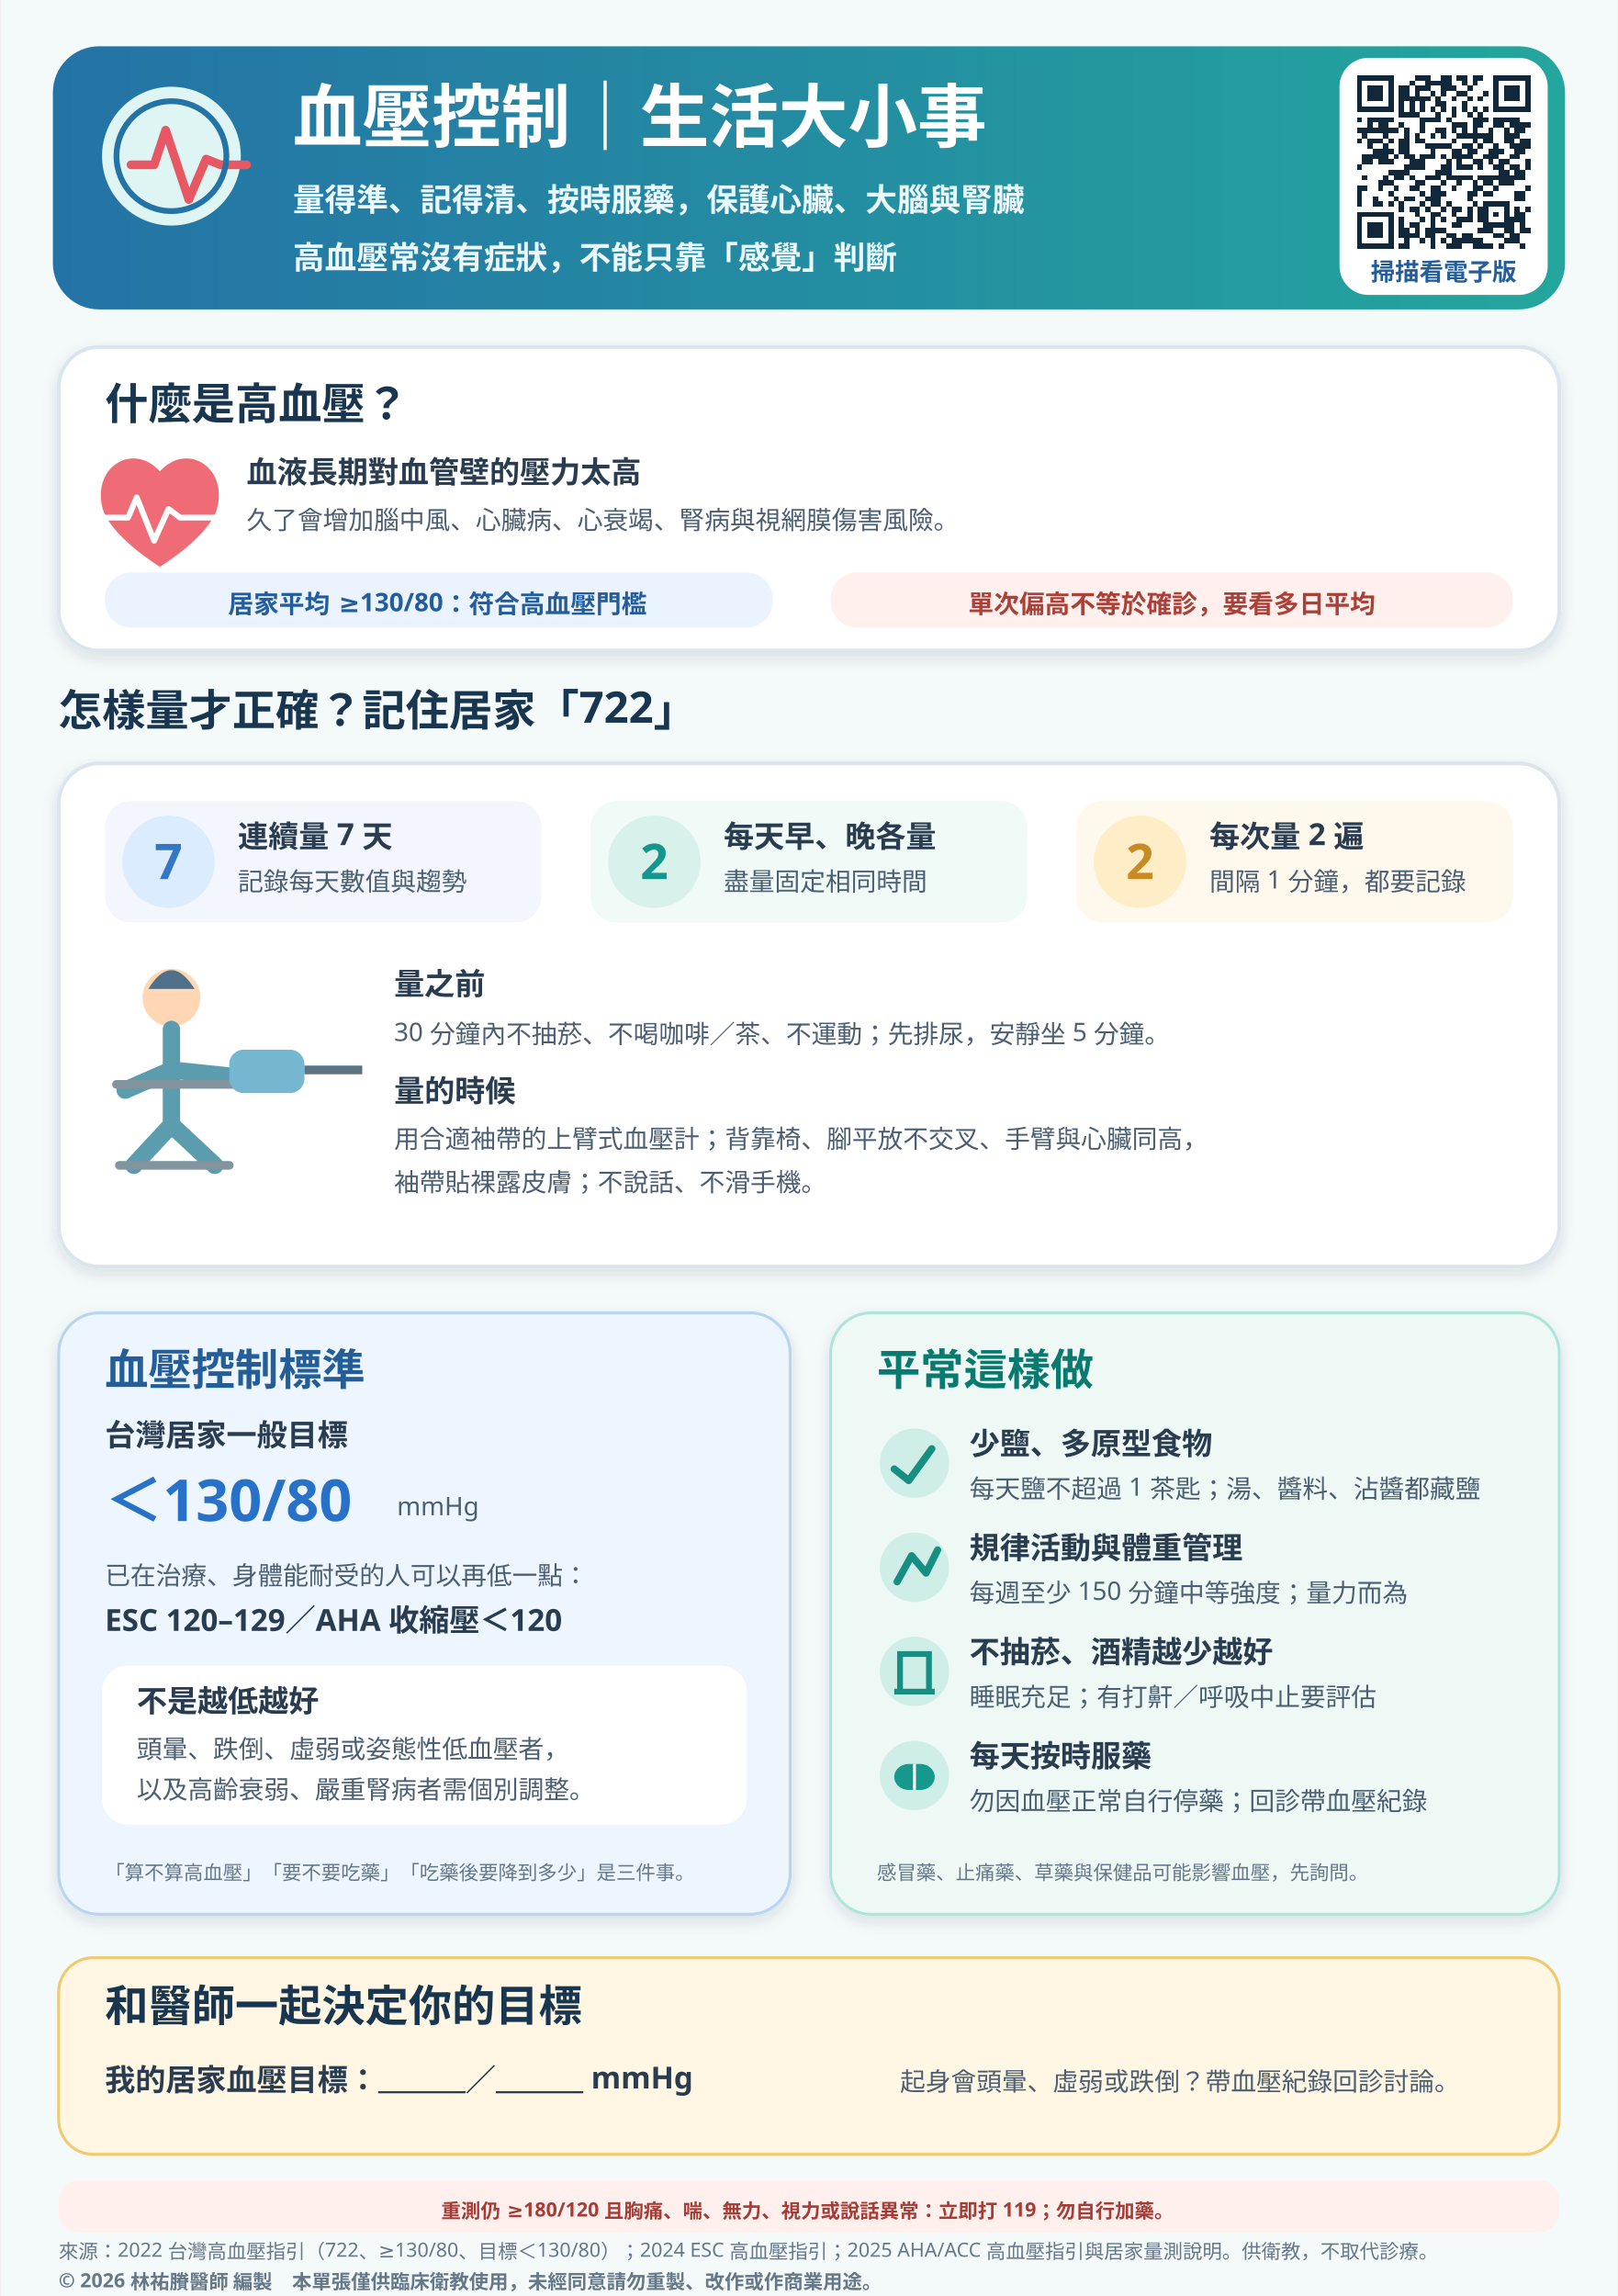
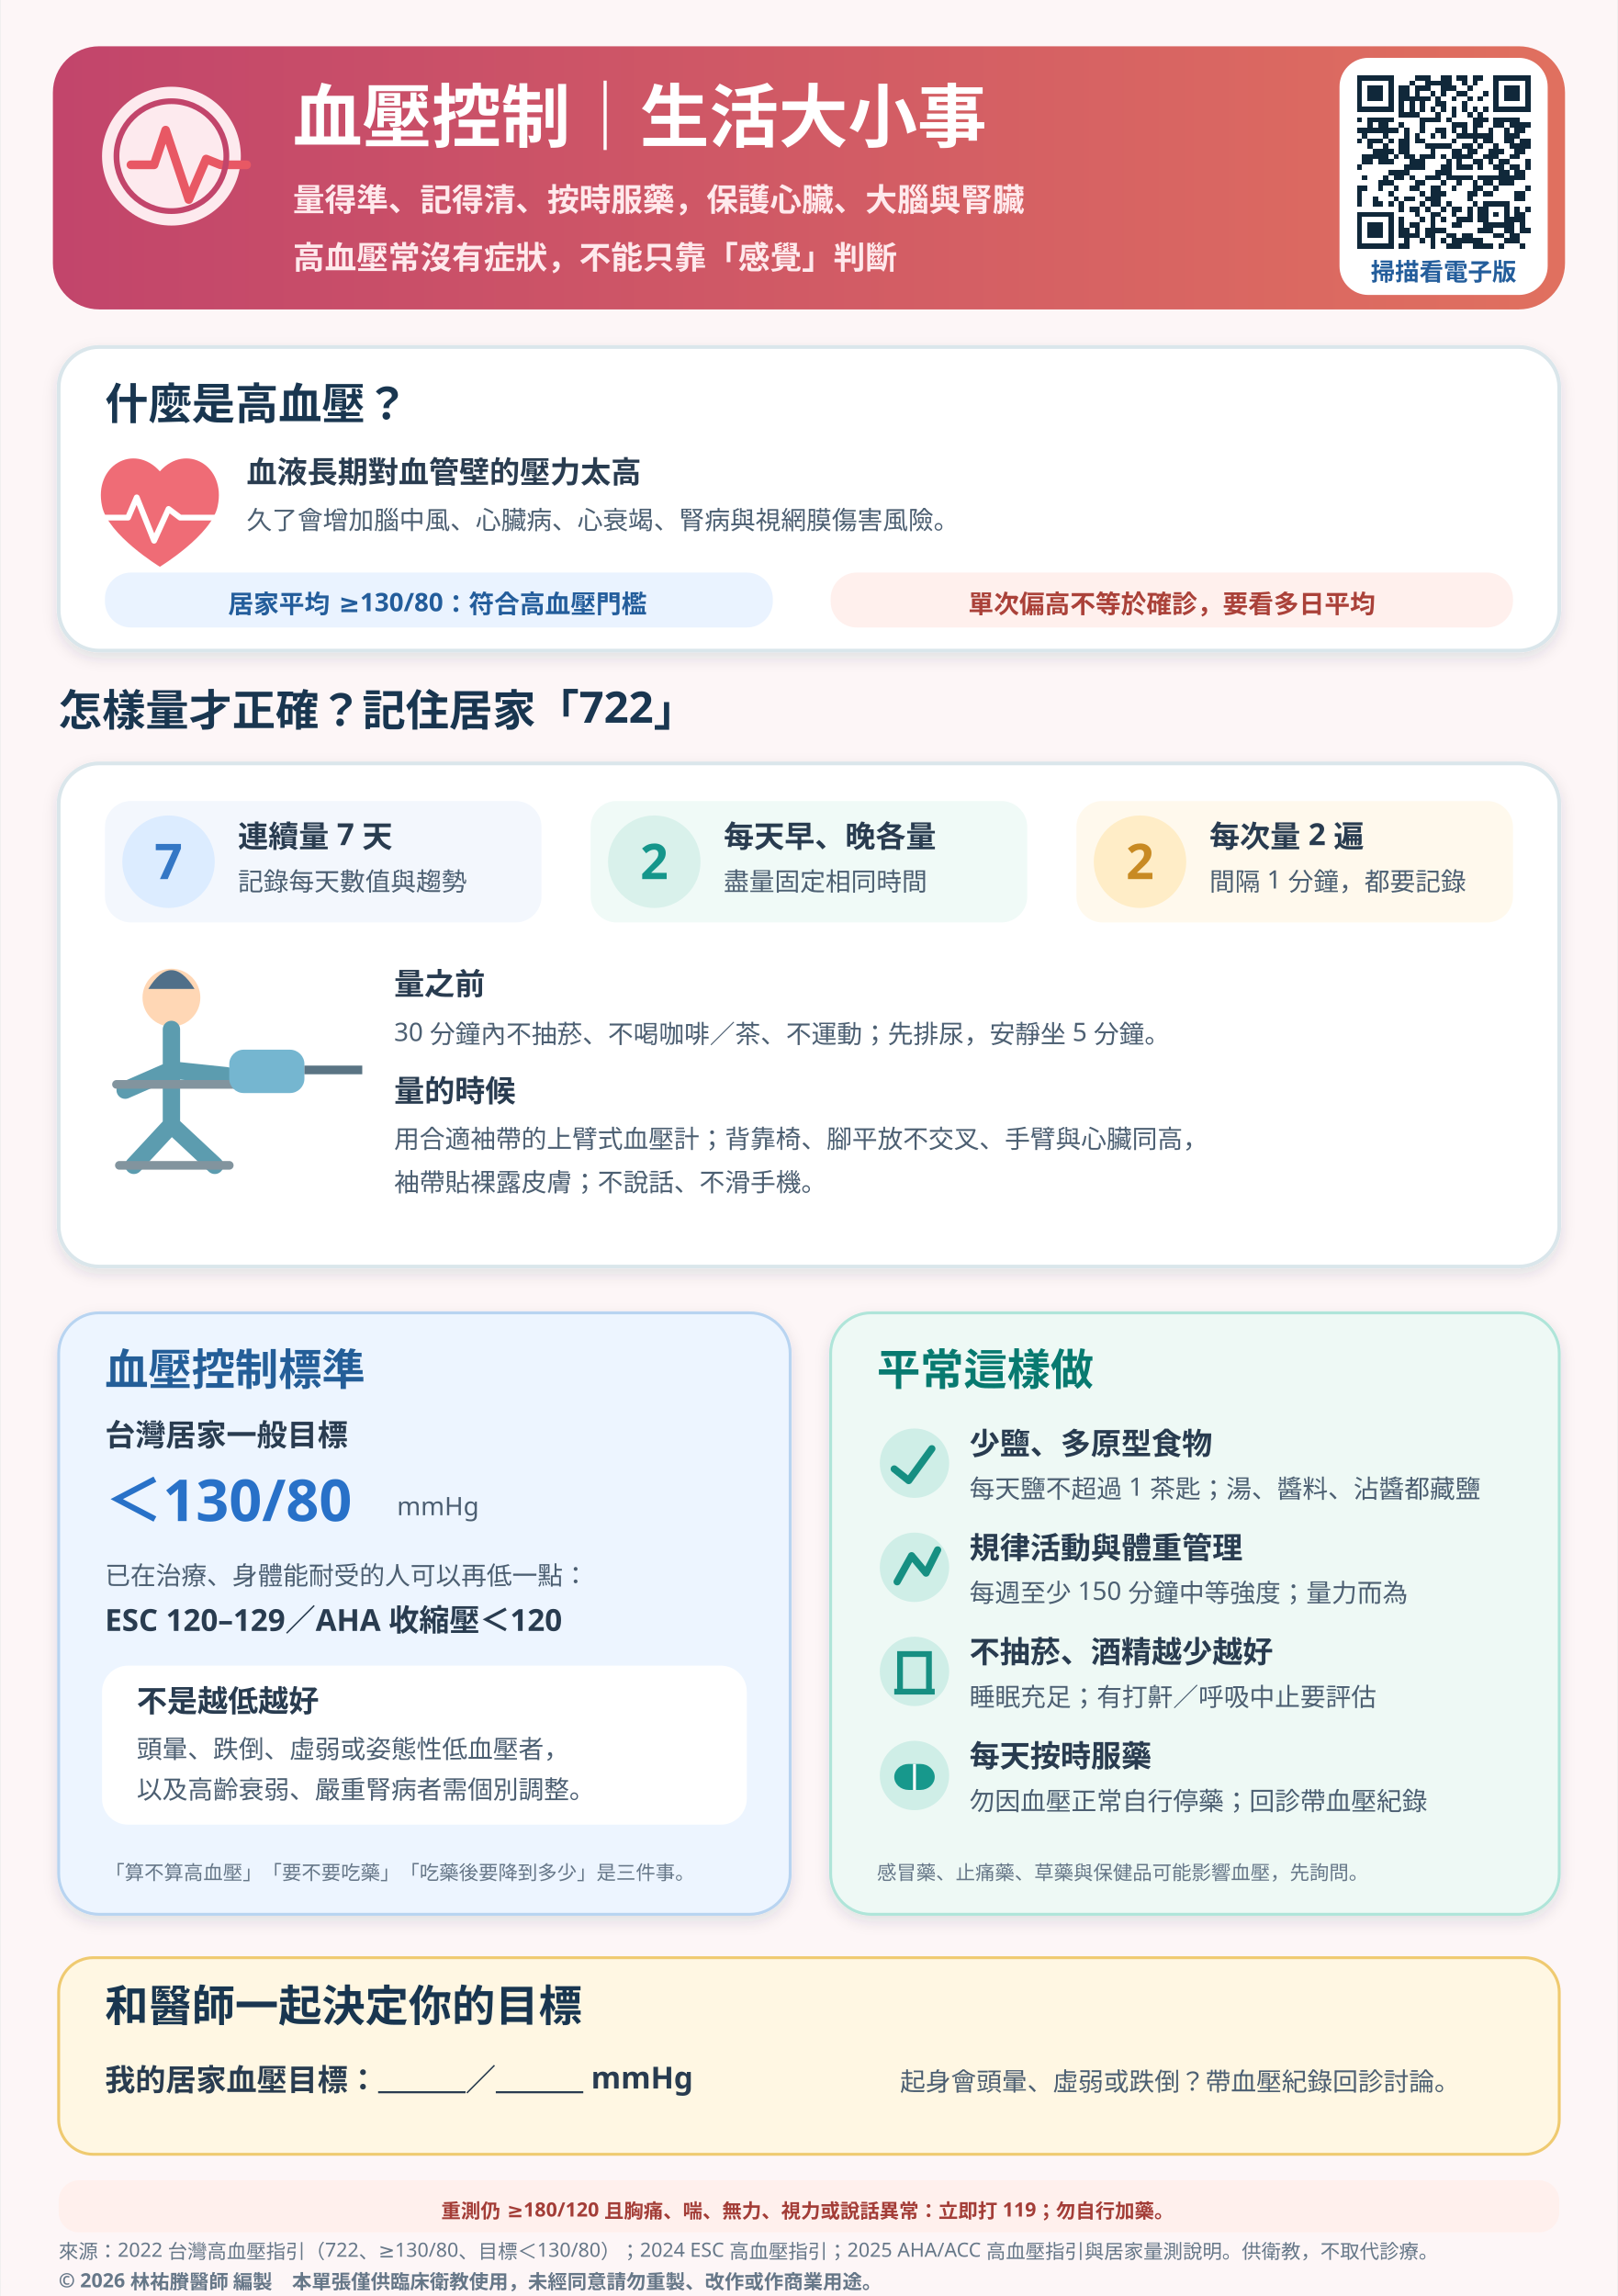
<svg xmlns="http://www.w3.org/2000/svg" width="148mm" height="210mm" viewBox="0 0 559 794">
  <defs>
-     <style>.t{font:700 24px 'Microsoft JhengHei','Noto Sans TC',sans-serif;fill:white}.st{font:600 11px 'Microsoft JhengHei','Noto Sans TC',sans-serif;fill:#eaf8ff}.h{font:700 15px 'Microsoft JhengHei','Noto Sans TC',sans-serif;fill:#193650}.b{font:700 10.5px 'Microsoft JhengHei','Noto Sans TC',sans-serif;fill:#293c50}.s{font:500 8.8px 'Microsoft JhengHei','Noto Sans TC',sans-serif;fill:#4c5f72}.xs{font:500 6.8px 'Microsoft JhengHei','Noto Sans TC',sans-serif;fill:#667788}.num{font:700 20px 'Microsoft JhengHei','Noto Sans TC',sans-serif}.line{stroke-linecap:round;stroke-linejoin:round}.card{fill:#fff;stroke:#dae6eb;stroke-width:1.3}</style>
+     <style>.t{font:700 24px 'Microsoft JhengHei','Noto Sans TC',sans-serif;fill:white}.st{font:600 11px 'Microsoft JhengHei','Noto Sans TC',sans-serif;fill:#ffe9ec}.h{font:700 15px 'Microsoft JhengHei','Noto Sans TC',sans-serif;fill:#193650}.b{font:700 10.5px 'Microsoft JhengHei','Noto Sans TC',sans-serif;fill:#293c50}.s{font:500 8.8px 'Microsoft JhengHei','Noto Sans TC',sans-serif;fill:#4c5f72}.xs{font:500 6.8px 'Microsoft JhengHei','Noto Sans TC',sans-serif;fill:#667788}.num{font:700 20px 'Microsoft JhengHei','Noto Sans TC',sans-serif}.line{stroke-linecap:round;stroke-linejoin:round}.card{fill:#fff;stroke:#dae6eb;stroke-width:1.3}</style>
    <linearGradient id="g" x1="0" x2="1">
-       <stop stop-color="#2473a6" />
-       <stop offset="1" stop-color="#23a69d" />
+       <stop stop-color="#c2456b" />
+       <stop offset="1" stop-color="#e0705f" />
    </linearGradient>
    <filter id="sh">
      <feDropShadow dx="0" dy="2" stdDeviation="2.5" flood-color="#193650" flood-opacity=".12" />
    </filter>
  </defs>
-   <rect width="559" height="794" fill="#f4f9fa" />
+   <rect width="559" height="794" fill="#fdf6f7" />
  <rect x="18" y="16" width="523" height="91" rx="16" fill="url(#g)" />
  <g transform="translate(32 27)">
-     <circle cx="27" cy="27" r="24" fill="#dff5f3" />
+     <circle cx="27" cy="27" r="24" fill="#fdeaee" />
    <path d="M13 30h8l4-12 8 24 6-14 5 2h9" fill="none" stroke="#e85864" stroke-width="3" class="line" />
-     <circle cx="27" cy="27" r="19" fill="none" stroke="#2473a6" stroke-width="2" />
+     <circle cx="27" cy="27" r="19" fill="none" stroke="#c2456b" stroke-width="2" />
  </g>
  <text x="101" y="49" class="t">血壓控制｜生活大小事</text>
  <text x="101" y="73" class="st">量得準、記得清、按時服藥，保護心臟、大腦與腎臟</text>
  <text x="101" y="93" class="st">高血壓常沒有症狀，不能只靠「感覺」判斷</text>
  <rect x="20" y="120" width="519" height="105" rx="14" class="card" filter="url(#sh)" />
  <text x="36" y="145" class="h">什麼是高血壓？</text>
  <g transform="translate(37 158)">
    <path d="M18 5C9-5-5 3-2 17c2 10 20 21 20 21s18-11 20-21C41 3 27-5 18 5z" fill="#ef6c76" />
    <path d="M-1 21h8l3-7 6 15 5-11 4 3h14" fill="none" stroke="#fff" stroke-width="2" class="line" />
    <text x="48" y="9" class="b">血液長期對血管壁的壓力太高</text>
    <text x="48" y="25" class="s">久了會增加腦中風、心臟病、心衰竭、腎病與視網膜傷害風險。</text>
  </g>
  <rect x="36" y="198" width="231" height="19" rx="9" fill="#eaf3ff" />
  <text x="151" y="212" text-anchor="middle" class="s" style="font-weight:700;fill:#235d9b">居家平均 ≥130/80：符合高血壓門檻</text>
  <rect x="287" y="198" width="236" height="19" rx="9" fill="#fff0ed" />
  <text x="405" y="212" text-anchor="middle" class="s" style="font-weight:700;fill:#aa4139">單次偏高不等於確診，要看多日平均</text>
  <text x="20" y="251" class="h">怎樣量才正確？記住居家「722」</text>
  <rect x="20" y="264" width="519" height="174" rx="14" class="card" filter="url(#sh)" />
  <g transform="translate(36 277)">
    <rect width="151" height="42" rx="9" fill="#f3f7fd" />
    <circle cx="22" cy="21" r="16" fill="#dcecff" />
    <text x="22" y="27" text-anchor="middle" style="font:700 17px 'Microsoft JhengHei';fill:#3477c5">7</text>
    <text x="46" y="16" class="b">連續量 7 天</text>
    <text x="46" y="31" class="s">記錄每天數值與趨勢</text>
  </g>
  <g transform="translate(204 277)">
    <rect width="151" height="42" rx="9" fill="#f0faf7" />
    <circle cx="22" cy="21" r="16" fill="#d9f1eb" />
    <text x="22" y="27" text-anchor="middle" style="font:700 17px 'Microsoft JhengHei';fill:#15968b">2</text>
    <text x="46" y="16" class="b">每天早、晚各量</text>
    <text x="46" y="31" class="s">盡量固定相同時間</text>
  </g>
  <g transform="translate(372 277)">
    <rect width="151" height="42" rx="9" fill="#fff9ed" />
    <circle cx="22" cy="21" r="16" fill="#ffedc7" />
    <text x="22" y="27" text-anchor="middle" style="font:700 17px 'Microsoft JhengHei';fill:#c88a23">2</text>
    <text x="46" y="16" class="b">每次量 2 遍</text>
    <text x="46" y="31" class="s">間隔 1 分鐘，都要記錄</text>
  </g>
  <g transform="translate(37 333)">
    <circle cx="22" cy="12" r="10" fill="#ffd7b5" />
    <path d="M14 9q8-13 16 0" fill="#506f89" />
    <path d="M22 23v33M22 37L6 44M22 37l19 2M22 56L9 70M22 56l15 14" fill="none" stroke="#5c9caf" stroke-width="6" class="line" />
    <path d="M3 42h43M4 70h38" stroke="#82949e" stroke-width="3" class="line" />
    <rect x="42" y="30" width="26" height="15" rx="5" fill="#75b6d0" />
    <path d="M68 37h20" stroke="#5a7484" stroke-width="3" />
    <text x="99" y="11" class="b">量之前</text>
    <text x="99" y="27" class="s">30 分鐘內不抽菸、不喝咖啡／茶、不運動；先排尿，安靜坐 5 分鐘。</text>
    <text x="99" y="48" class="b">量的時候</text>
    <text x="99" y="64" class="s">用合適袖帶的上臂式血壓計；背靠椅、腳平放不交叉、手臂與心臟同高，</text>
    <text x="99" y="79" class="s">袖帶貼裸露皮膚；不說話、不滑手機。</text>
  </g>
  <rect x="20" y="454" width="253" height="208" rx="14" fill="#edf5ff" stroke="#b8d4f1" filter="url(#sh)" />
  <text x="36" y="479" class="h" style="fill:#245e98">血壓控制標準</text>
  <text x="36" y="500" class="b">台灣居家一般目標</text>
  <text x="36" y="526" class="num" style="fill:#2871c8">＜130/80</text>
  <text x="137" y="524" class="s">mmHg</text>
  <text x="36" y="548" class="s">已在治療、身體能耐受的人可以再低一點：</text>
  <text x="36" y="564" class="b">ESC 120–129／AHA 收縮壓＜120</text>
  <rect x="35" y="576" width="223" height="55" rx="9" fill="#fff" />
  <text x="47" y="592" class="b">不是越低越好</text>
  <text x="47" y="608" class="s">頭暈、跌倒、虛弱或姿態性低血壓者，</text>
  <text x="47" y="622" class="s">以及高齡衰弱、嚴重腎病者需個別調整。</text>
  <text x="36" y="650" class="xs">「算不算高血壓」「要不要吃藥」「吃藥後要降到多少」是三件事。</text>
  <rect x="287" y="454" width="252" height="208" rx="14" fill="#eef9f5" stroke="#afe5d9" filter="url(#sh)" />
  <text x="303" y="479" class="h" style="fill:#087a70">平常這樣做</text>
  <g transform="translate(304 494)">
    <circle cx="12" cy="12" r="12" fill="#cfeee7" />
    <path d="M5 14l5 4 8-11" fill="none" stroke="#168f82" stroke-width="2.5" class="line" />
    <text x="31" y="9" class="b">少鹽、多原型食物</text>
    <text x="31" y="24" class="s">每天鹽不超過 1 茶匙；湯、醬料、沾醬都藏鹽</text>
  </g>
  <g transform="translate(304 530)">
    <circle cx="12" cy="12" r="12" fill="#cfeee7" />
    <path d="M6 17l5-9 5 6 4-8" fill="none" stroke="#168f82" stroke-width="2.5" class="line" />
    <text x="31" y="9" class="b">規律活動與體重管理</text>
    <text x="31" y="24" class="s">每週至少 150 分鐘中等強度；量力而為</text>
  </g>
  <g transform="translate(304 566)">
    <circle cx="12" cy="12" r="12" fill="#cfeee7" />
    <path d="M7 6h10v13H7zM5 19h14" fill="none" stroke="#168f82" stroke-width="2" />
    <text x="31" y="9" class="b">不抽菸、酒精越少越好</text>
    <text x="31" y="24" class="s">睡眠充足；有打鼾／呼吸中止要評估</text>
  </g>
  <g transform="translate(304 602)">
    <circle cx="12" cy="12" r="12" fill="#cfeee7" />
    <rect x="5" y="8" width="14" height="9" rx="5" fill="#17988c" />
    <path d="M12 8v9" stroke="#fff" />
    <text x="31" y="9" class="b">每天按時服藥</text>
    <text x="31" y="24" class="s">勿因血壓正常自行停藥；回診帶血壓紀錄</text>
  </g>
  <text x="303" y="650" class="xs">感冒藥、止痛藥、草藥與保健品可能影響血壓，先詢問。</text>
  <rect x="20" y="677" width="519" height="68" rx="12" fill="#fff7e3" stroke="#efca70" />
  <text x="36" y="699" class="h">和醫師一起決定你的目標</text>
  <text x="36" y="723" class="b">我的居家血壓目標：_______／_______ mmHg</text>
  <text x="311" y="723" class="s">起身會頭暈、虛弱或跌倒？帶血壓紀錄回診討論。</text>
  <rect x="20" y="754" width="519" height="18" rx="7" fill="#fff0ed" />
  <text x="279" y="767" text-anchor="middle" class="xs" style="font-weight:700;fill:#a33d37">重測仍 ≥180/120 且胸痛、喘、無力、視力或說話異常：立即打 119；勿自行加藥。</text>
  <text x="20" y="781" class="xs">來源：2022 台灣高血壓指引（722、≥130/80、目標＜130/80）；2024 ESC 高血壓指引；2025 AHA/ACC 高血壓指引與居家量測說明。供衛教，不取代診療。</text>
  <text x="20" y="791" class="xs" style="font-weight:700">© 2026 林祐賸醫師 編製　本單張僅供臨床衛教使用，未經同意請勿重製、改作或作商業用途。</text>
  <g id="qr">
    <rect x="463" y="20" width="72" height="82" rx="10" fill="#fff" stroke="none" />
    <g transform="translate(469 26) scale(1.818182)" shape-rendering="crispEdges">
      <path d="M0 0h7v1h-7zM11 0h3v1h-3zM16 0h2v1h-2zM19 0h2v1h-2zM22 0h2v1h-2zM26 0h7v1h-7zM0 1h1v1h-1zM6 1h1v1h-1zM10 1h1v1h-1zM13 1h5v1h-5zM20 1h1v1h-1zM22 1h1v1h-1zM26 1h1v1h-1zM32 1h1v1h-1zM0 2h1v1h-1zM2 2h3v1h-3zM6 2h1v1h-1zM8 2h2v1h-2zM11 2h3v1h-3zM16 2h3v1h-3zM21 2h1v1h-1zM26 2h1v1h-1zM28 2h3v1h-3zM32 2h1v1h-1zM0 3h1v1h-1zM2 3h3v1h-3zM6 3h1v1h-1zM8 3h2v1h-2zM11 3h1v1h-1zM14 3h1v1h-1zM16 3h1v1h-1zM19 3h2v1h-2zM24 3h1v1h-1zM26 3h1v1h-1zM28 3h3v1h-3zM32 3h1v1h-1zM0 4h1v1h-1zM2 4h3v1h-3zM6 4h1v1h-1zM8 4h6v1h-6zM15 4h1v1h-1zM18 4h1v1h-1zM21 4h1v1h-1zM23 4h1v1h-1zM26 4h1v1h-1zM28 4h3v1h-3zM32 4h1v1h-1zM0 5h1v1h-1zM6 5h1v1h-1zM8 5h1v1h-1zM10 5h1v1h-1zM12 5h1v1h-1zM15 5h2v1h-2zM20 5h1v1h-1zM26 5h1v1h-1zM32 5h1v1h-1zM0 6h7v1h-7zM8 6h1v1h-1zM10 6h1v1h-1zM12 6h1v1h-1zM14 6h1v1h-1zM16 6h1v1h-1zM18 6h1v1h-1zM20 6h1v1h-1zM22 6h1v1h-1zM24 6h1v1h-1zM26 6h7v1h-7zM8 7h4v1h-4zM15 7h1v1h-1zM18 7h1v1h-1zM21 7h1v1h-1zM23 7h1v1h-1zM0 8h1v1h-1zM2 8h5v1h-5zM12 8h4v1h-4zM17 8h1v1h-1zM22 8h3v1h-3zM26 8h5v1h-5zM2 9h1v1h-1zM4 9h2v1h-2zM8 9h1v1h-1zM12 9h1v1h-1zM18 9h3v1h-3zM22 9h2v1h-2zM26 9h2v1h-2zM29 9h4v1h-4zM0 10h8v1h-8zM9 10h1v1h-1zM12 10h1v1h-1zM15 10h2v1h-2zM18 10h1v1h-1zM20 10h1v1h-1zM22 10h1v1h-1zM25 10h1v1h-1zM28 10h1v1h-1zM30 10h2v1h-2zM1 11h1v1h-1zM5 11h1v1h-1zM9 11h1v1h-1zM11 11h1v1h-1zM14 11h1v1h-1zM16 11h1v1h-1zM19 11h7v1h-7zM28 11h3v1h-3zM0 12h1v1h-1zM2 12h3v1h-3zM6 12h1v1h-1zM8 12h2v1h-2zM11 12h2v1h-2zM18 12h1v1h-1zM22 12h1v1h-1zM24 12h2v1h-2zM28 12h2v1h-2zM31 12h2v1h-2zM2 13h1v1h-1zM5 13h1v1h-1zM8 13h2v1h-2zM13 13h5v1h-5zM20 13h2v1h-2zM23 13h1v1h-1zM26 13h1v1h-1zM29 13h4v1h-4zM3 14h4v1h-4zM8 14h2v1h-2zM14 14h1v1h-1zM18 14h2v1h-2zM21 14h2v1h-2zM25 14h3v1h-3zM30 14h2v1h-2zM1 15h5v1h-5zM7 15h1v1h-1zM9 15h2v1h-2zM12 15h3v1h-3zM16 15h1v1h-1zM18 15h4v1h-4zM24 15h3v1h-3zM29 15h2v1h-2zM1 16h2v1h-2zM4 16h3v1h-3zM10 16h3v1h-3zM17 16h1v1h-1zM19 16h1v1h-1zM22 16h2v1h-2zM25 16h1v1h-1zM27 16h2v1h-2zM32 16h1v1h-1zM0 17h1v1h-1zM9 17h4v1h-4zM16 17h2v1h-2zM19 17h3v1h-3zM23 17h1v1h-1zM26 17h2v1h-2zM29 17h2v1h-2zM32 17h1v1h-1zM6 18h4v1h-4zM15 18h3v1h-3zM27 18h2v1h-2zM30 18h2v1h-2zM1 19h1v1h-1zM5 19h1v1h-1zM7 19h2v1h-2zM10 19h1v1h-1zM13 19h3v1h-3zM17 19h5v1h-5zM23 19h9v1h-9zM4 20h3v1h-3zM11 20h2v1h-2zM16 20h1v1h-1zM19 20h1v1h-1zM22 20h1v1h-1zM24 20h2v1h-2zM27 20h3v1h-3zM0 21h2v1h-2zM4 21h1v1h-1zM7 21h1v1h-1zM10 21h2v1h-2zM14 21h2v1h-2zM18 21h1v1h-1zM22 21h2v1h-2zM26 21h1v1h-1zM32 21h1v1h-1zM0 22h1v1h-1zM6 22h1v1h-1zM12 22h1v1h-1zM14 22h3v1h-3zM21 22h2v1h-2zM24 22h2v1h-2zM30 22h2v1h-2zM0 23h1v1h-1zM3 23h1v1h-1zM7 23h1v1h-1zM9 23h2v1h-2zM13 23h3v1h-3zM21 23h1v1h-1zM30 23h2v1h-2zM0 24h1v1h-1zM3 24h2v1h-2zM6 24h1v1h-1zM8 24h1v1h-1zM12 24h1v1h-1zM14 24h2v1h-2zM17 24h1v1h-1zM22 24h1v1h-1zM24 24h5v1h-5zM8 25h1v1h-1zM10 25h2v1h-2zM13 25h1v1h-1zM16 25h1v1h-1zM18 25h2v1h-2zM21 25h1v1h-1zM23 25h2v1h-2zM28 25h1v1h-1zM30 25h1v1h-1zM32 25h1v1h-1zM0 26h7v1h-7zM11 26h1v1h-1zM14 26h2v1h-2zM18 26h1v1h-1zM21 26h1v1h-1zM23 26h2v1h-2zM26 26h1v1h-1zM28 26h1v1h-1zM30 26h2v1h-2zM0 27h1v1h-1zM6 27h1v1h-1zM8 27h1v1h-1zM12 27h1v1h-1zM14 27h1v1h-1zM16 27h1v1h-1zM19 27h3v1h-3zM23 27h2v1h-2zM28 27h4v1h-4zM0 28h1v1h-1zM2 28h3v1h-3zM6 28h1v1h-1zM8 28h1v1h-1zM10 28h2v1h-2zM14 28h1v1h-1zM18 28h2v1h-2zM24 28h6v1h-6zM31 28h1v1h-1zM0 29h1v1h-1zM2 29h3v1h-3zM6 29h1v1h-1zM8 29h2v1h-2zM11 29h1v1h-1zM13 29h4v1h-4zM23 29h3v1h-3zM28 29h2v1h-2zM31 29h2v1h-2zM0 30h1v1h-1zM2 30h3v1h-3zM6 30h1v1h-1zM8 30h4v1h-4zM13 30h2v1h-2zM17 30h2v1h-2zM20 30h2v1h-2zM26 30h2v1h-2zM29 30h2v1h-2zM0 31h1v1h-1zM6 31h1v1h-1zM9 31h1v1h-1zM12 31h1v1h-1zM14 31h1v1h-1zM16 31h1v1h-1zM18 31h6v1h-6zM28 31h3v1h-3zM0 32h7v1h-7zM8 32h2v1h-2zM14 32h1v1h-1zM17 32h3v1h-3zM22 32h4v1h-4zM27 32h1v1h-1zM31 32h1v1h-1z" fill="#10283a" />
    </g>
    <text x="499" y="97" text-anchor="middle" style="font:700 8.4px 'Microsoft JhengHei','Noto Sans TC',sans-serif;fill:#235d9b">掃描看電子版</text>
  </g>
</svg>
